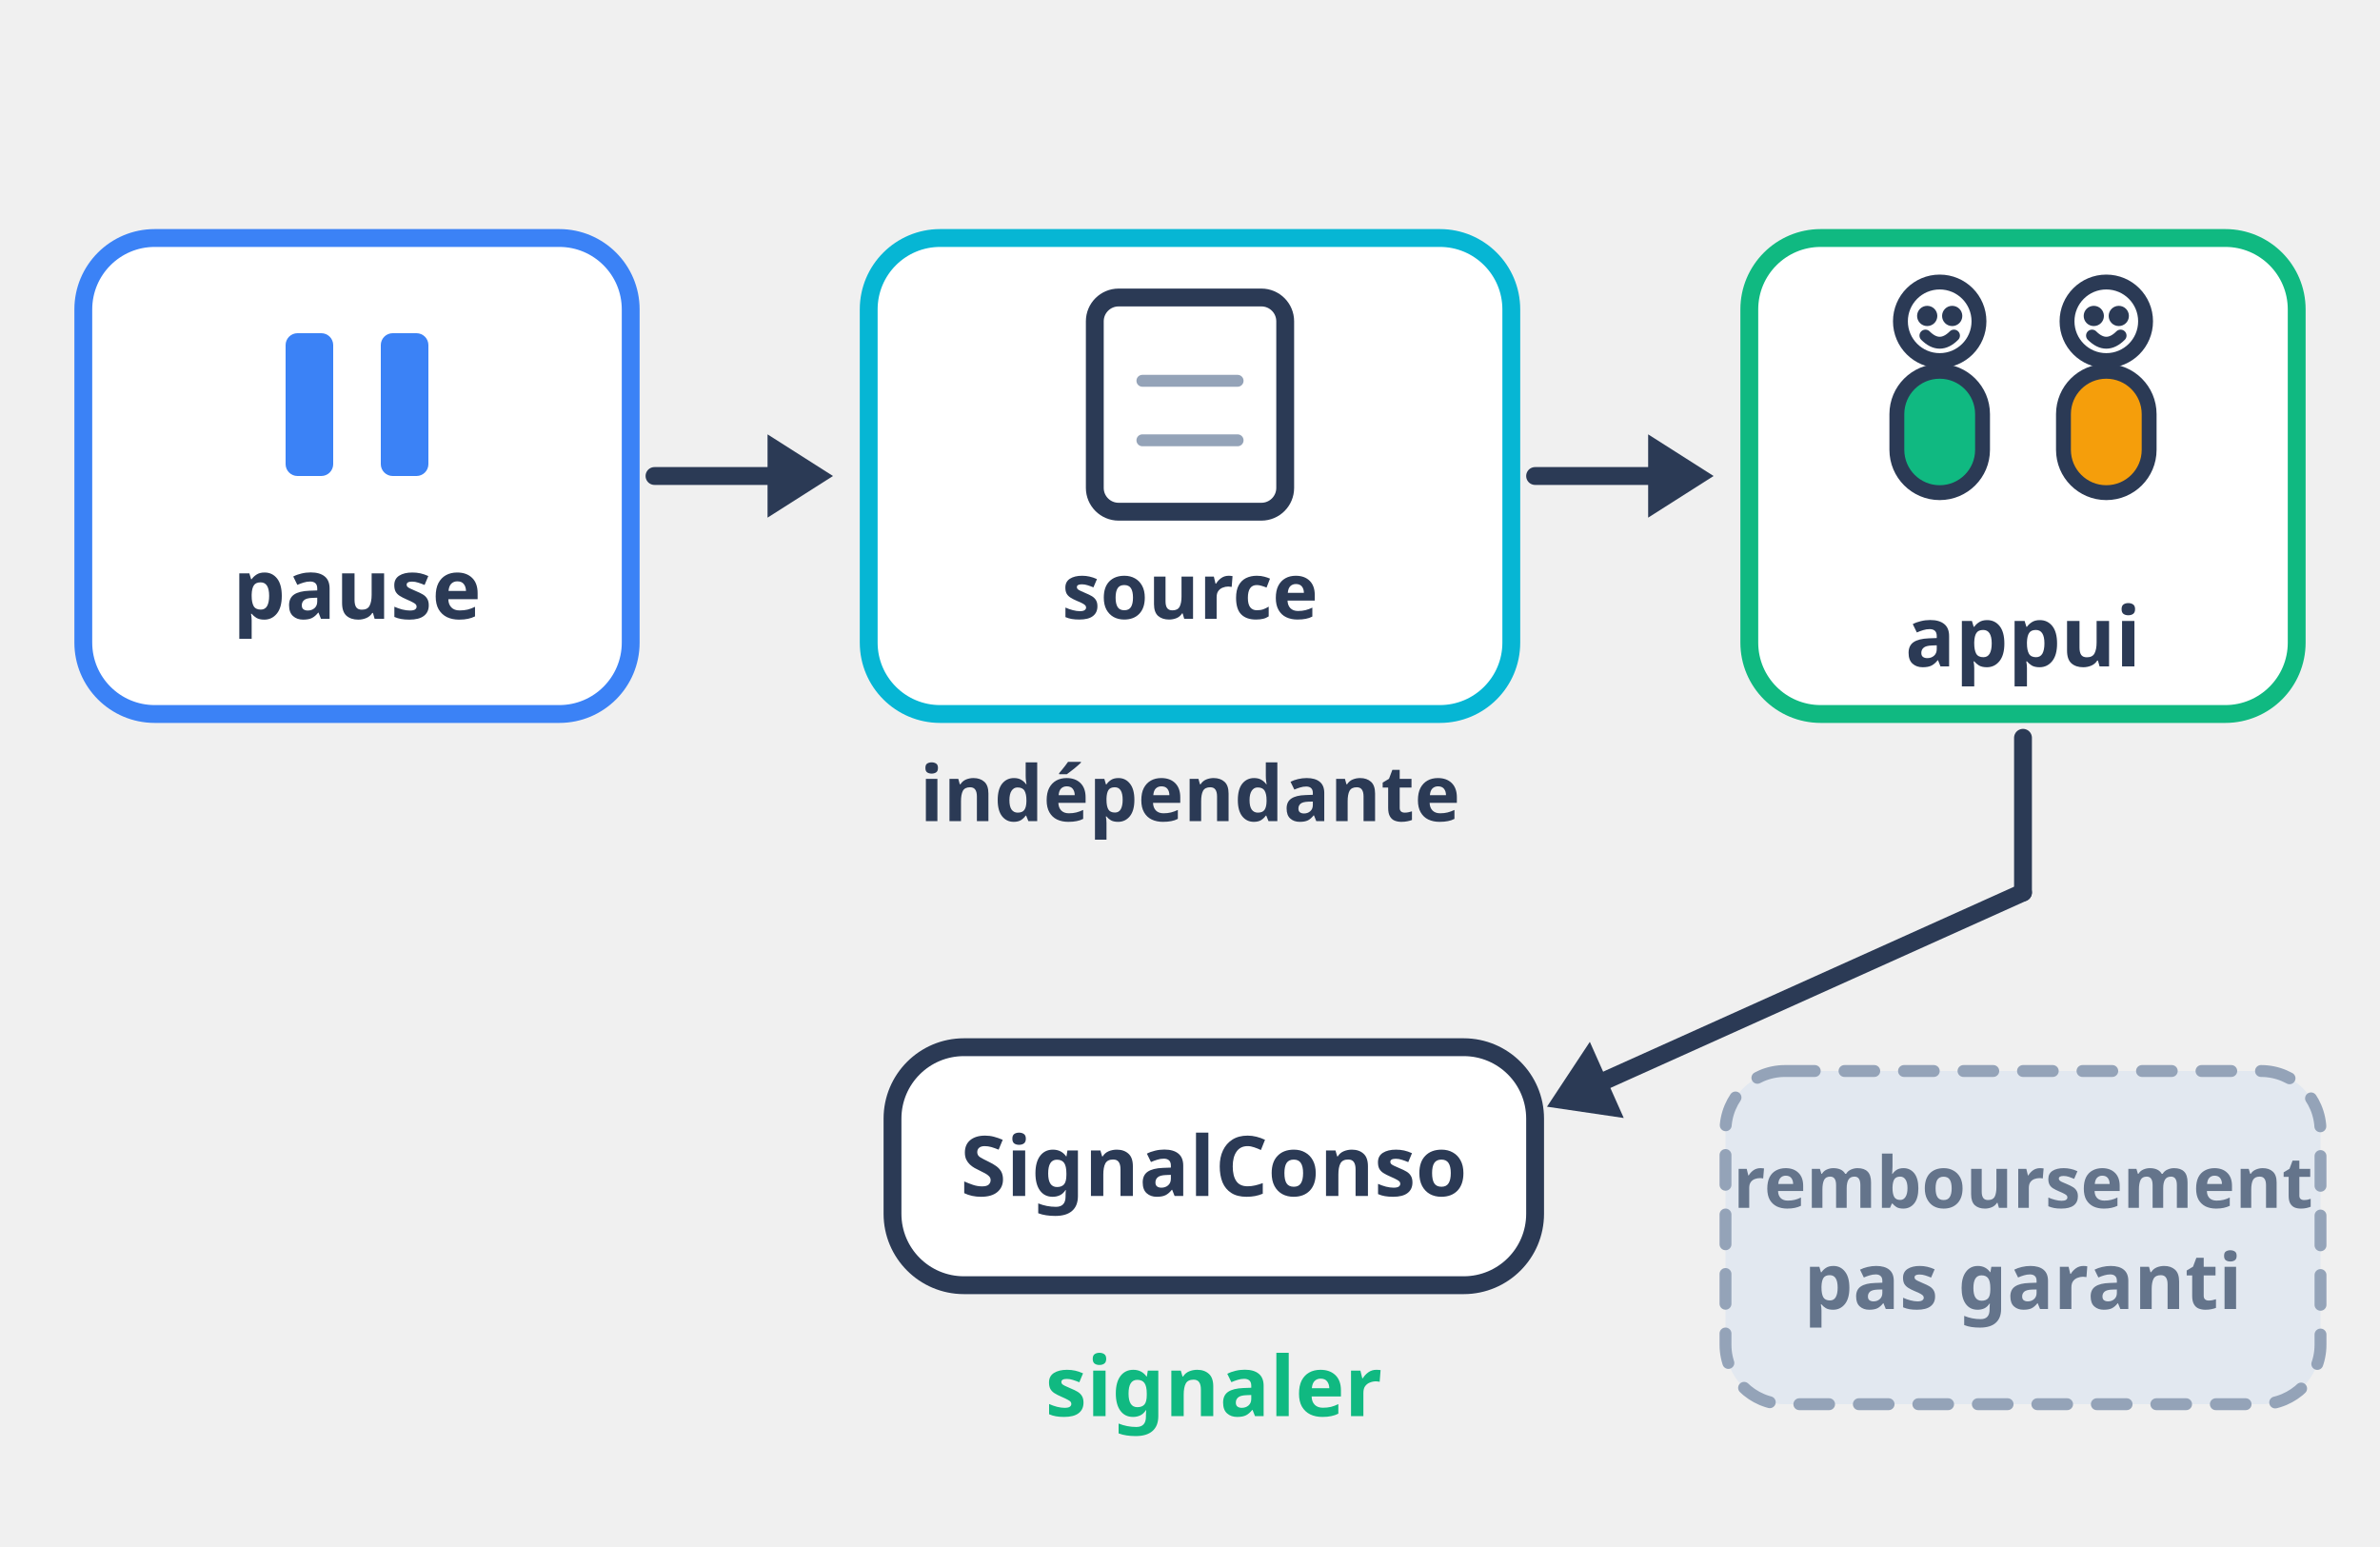
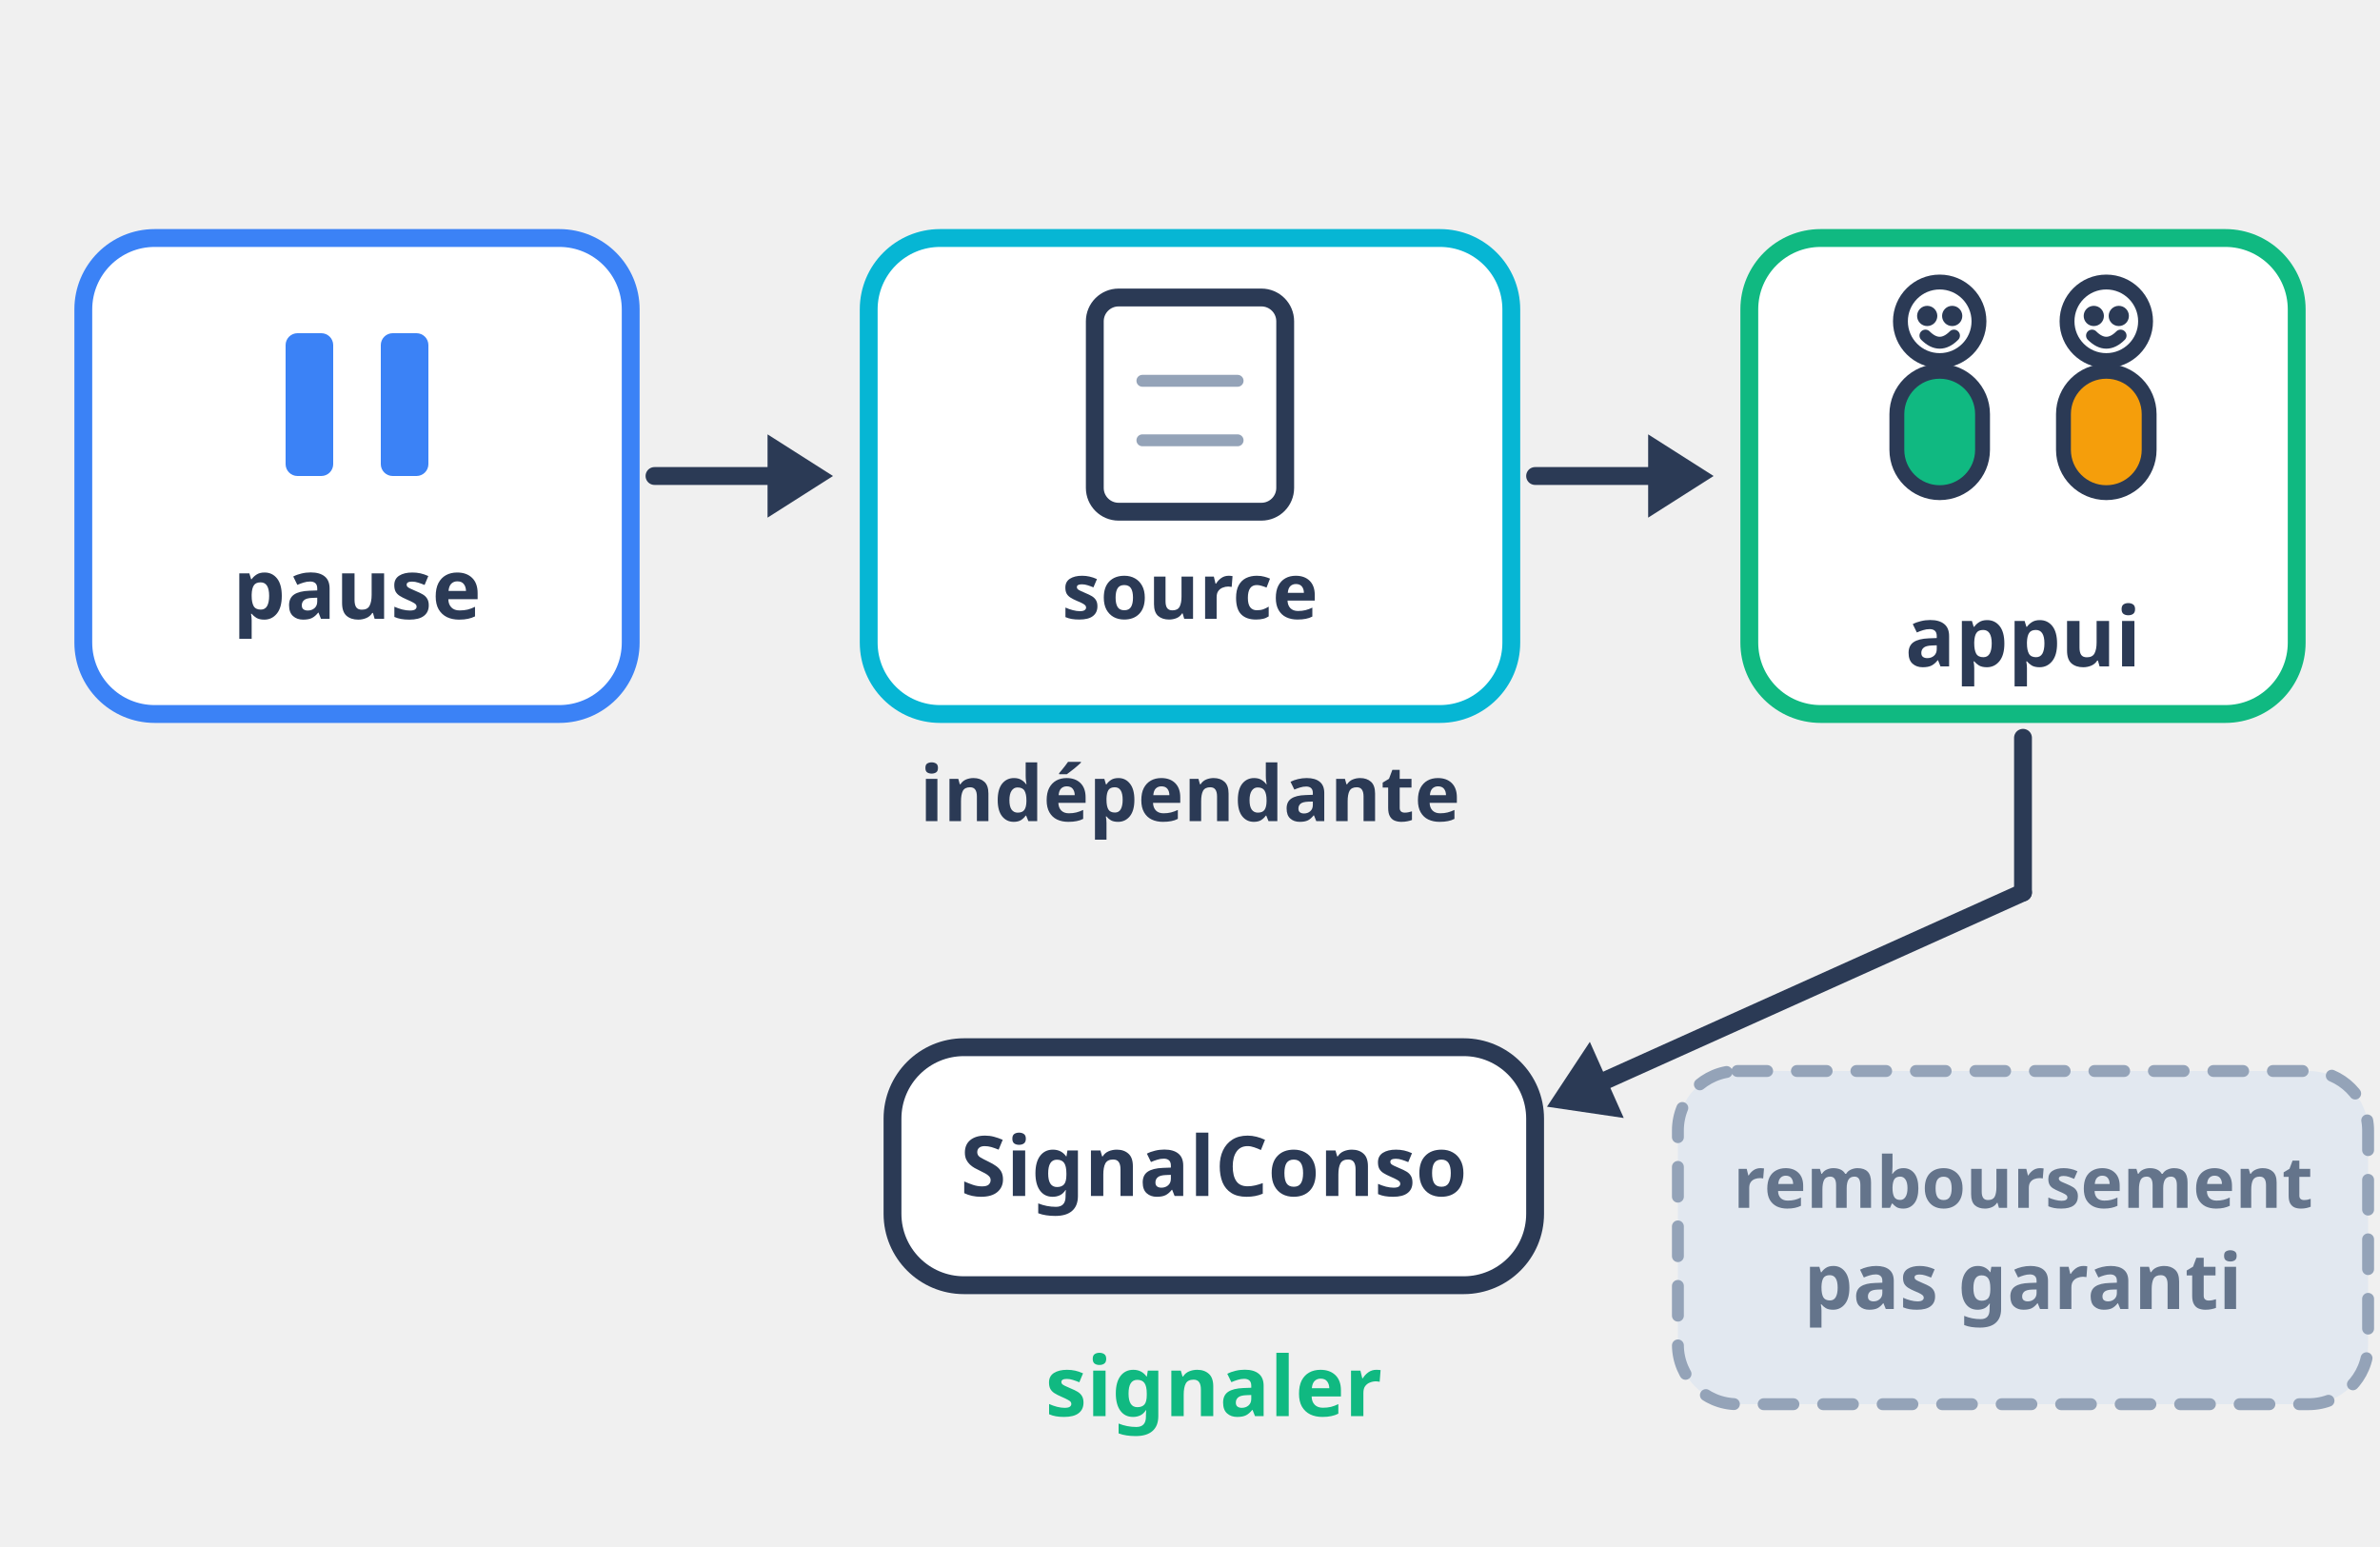
<svg xmlns="http://www.w3.org/2000/svg" viewBox="0 0 400 260" role="img">
  <style>@media (prefers-reduced-motion: reduce){*{animation:none!important}}</style>
  <g font-family="system-ui, sans-serif" font-weight="600" text-anchor="middle" stroke-linecap="round" stroke-linejoin="round">
    <rect x="14" y="40" width="92" height="80" rx="12" fill="#FFFFFF" stroke="#3B82F6" stroke-width="3" />
    <rect x="48" y="56" width="8" height="24" rx="2" fill="#3B82F6" stroke="none" stroke-width="0" />
    <rect x="64" y="56" width="8" height="24" rx="2" fill="#3B82F6" stroke="none" stroke-width="0" />
    <text x="60" y="104" font-size="14" fill="#2B3A55">pause</text>
    <rect x="146" y="40" width="108" height="80" rx="12" fill="#FFFFFF" stroke="#06B6D4" stroke-width="3" />
    <rect x="184" y="50" width="32" height="36" rx="4" fill="#FFFFFF" stroke="#2B3A55" stroke-width="3" />
    <line x1="192" y1="64" x2="208" y2="64" stroke="#94A3B8" stroke-width="2" />
    <line x1="192" y1="74" x2="208" y2="74" stroke="#94A3B8" stroke-width="2" />
    <text x="200" y="104" font-size="13" fill="#2B3A55">source</text>
    <text x="200" y="138" font-size="13" fill="#2B3A55">indépendante</text>
    <rect x="294" y="40" width="92" height="80" rx="12" fill="#FFFFFF" stroke="#10B981" stroke-width="3" />
    <circle cx="326" cy="54" r="6.6" fill="#FFFFFF" stroke="#2B3A55" stroke-width="2.5" />
    <rect x="318.8" y="62.4" width="14.4" height="20.4" rx="7.2" fill="#10B981" stroke="#2B3A55" stroke-width="2.5" />
    <circle cx="323.9" cy="53.1" r="1.7" fill="#2B3A55" />
    <circle cx="328.1" cy="53.1" r="1.7" fill="#2B3A55" />
    <path d="M323.6 56.4Q326 58.8 328.4 56.4" stroke="#2B3A55" stroke-width="2" fill="none" />
    <circle cx="354" cy="54" r="6.6" fill="#FFFFFF" stroke="#2B3A55" stroke-width="2.5" />
    <rect x="346.8" y="62.4" width="14.4" height="20.4" rx="7.2" fill="#F59E0B" stroke="#2B3A55" stroke-width="2.5" />
    <circle cx="351.9" cy="53.1" r="1.7" fill="#2B3A55" />
    <circle cx="356.1" cy="53.1" r="1.7" fill="#2B3A55" />
    <path d="M351.6 56.4Q354 58.8 356.4 56.4" stroke="#2B3A55" stroke-width="2" fill="none" />
    <text x="340" y="112" font-size="14" fill="#2B3A55">appui</text>
    <g>
      <line x1="110" y1="80" x2="131" y2="80" stroke="#2B3A55" stroke-width="3" />
      <polygon points="140.0,80.0 129.0,87.0 129.0,73.0" fill="#2B3A55" />
    </g>
    <g>
      <line x1="258" y1="80" x2="279" y2="80" stroke="#2B3A55" stroke-width="3" />
      <polygon points="288.0,80.0 277.0,87.0 277.0,73.0" fill="#2B3A55" />
    </g>
    <line x1="340" y1="124" x2="340" y2="150" stroke="#2B3A55" stroke-width="3" />
    <g>
      <line x1="340" y1="150" x2="268.207" y2="182.307" stroke="#2B3A55" stroke-width="3" />
      <polygon points="260.0,186.0 267.2,175.1 272.9,187.9" fill="#2B3A55" />
    </g>
    <rect x="150" y="176" width="108" height="40" rx="12" fill="#FFFFFF" stroke="#2B3A55" stroke-width="3" />
    <text x="204" y="201" font-size="14" fill="#2B3A55">SignalConso</text>
    <text x="204" y="238" font-size="14" fill="#10B981">signaler</text>
-     <rect x="290" y="180" width="100" height="56" rx="10" fill="#E2E8F0" stroke="#94A3B8" stroke-width="2" stroke-dasharray="5 5" />
+     <rect x="282" y="180" width="116" height="56" rx="10" fill="#E2E8F0" stroke="#94A3B8" stroke-width="2" stroke-dasharray="5 5" />
    <text x="340" y="203" font-size="12" fill="#64748B">remboursement</text>
    <text x="340" y="220" font-size="13" fill="#64748B">pas garanti</text>
  </g>
</svg>
